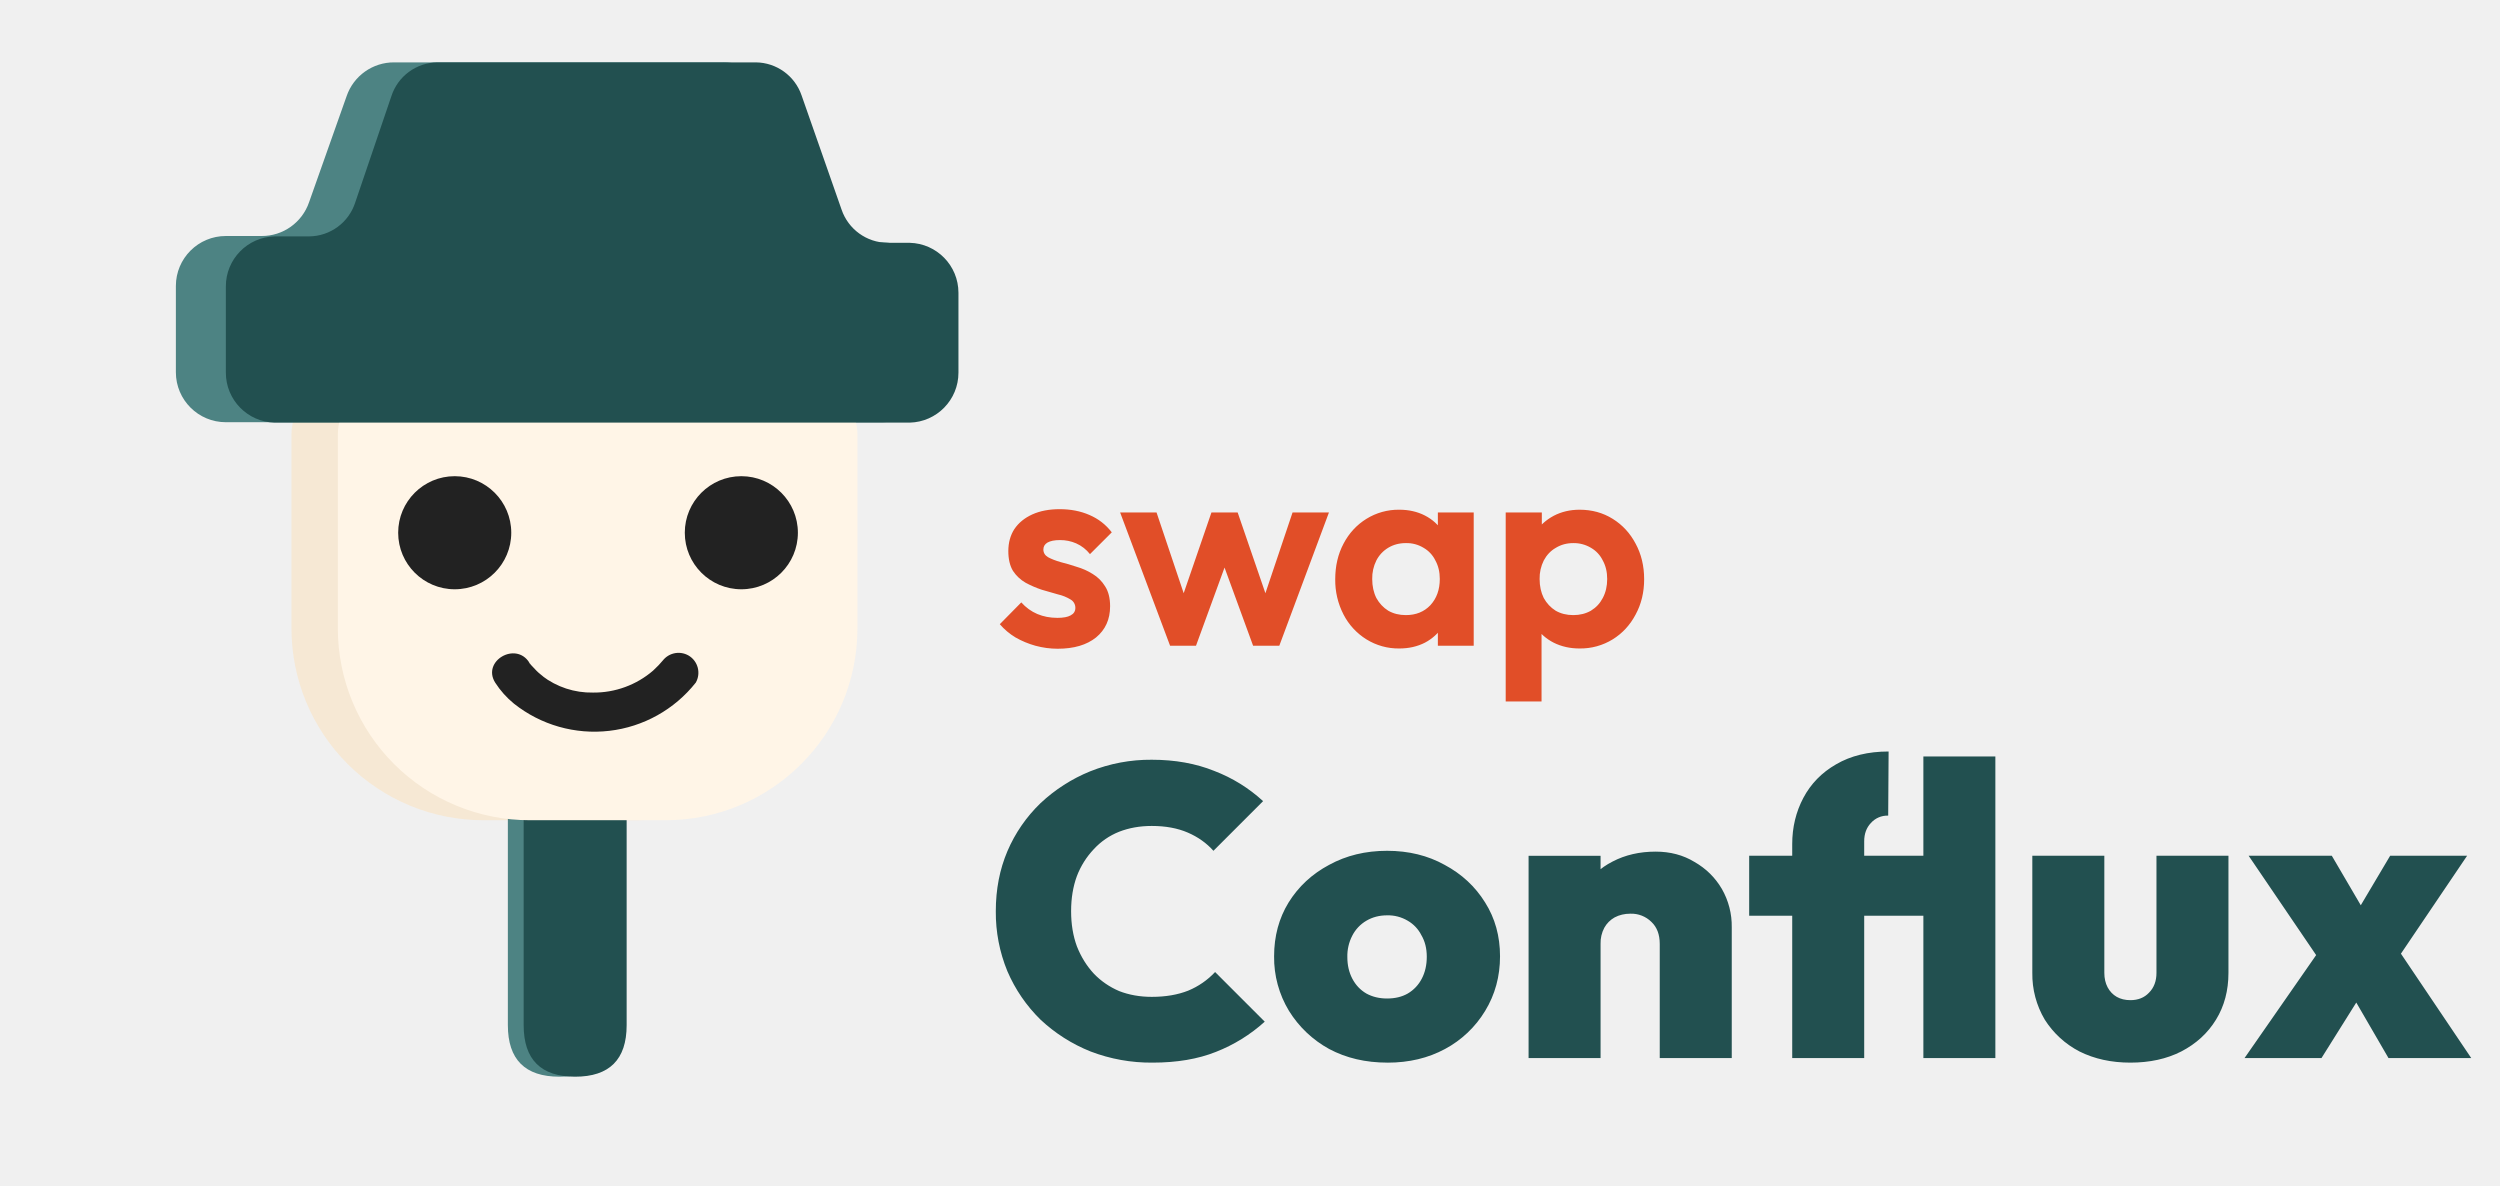
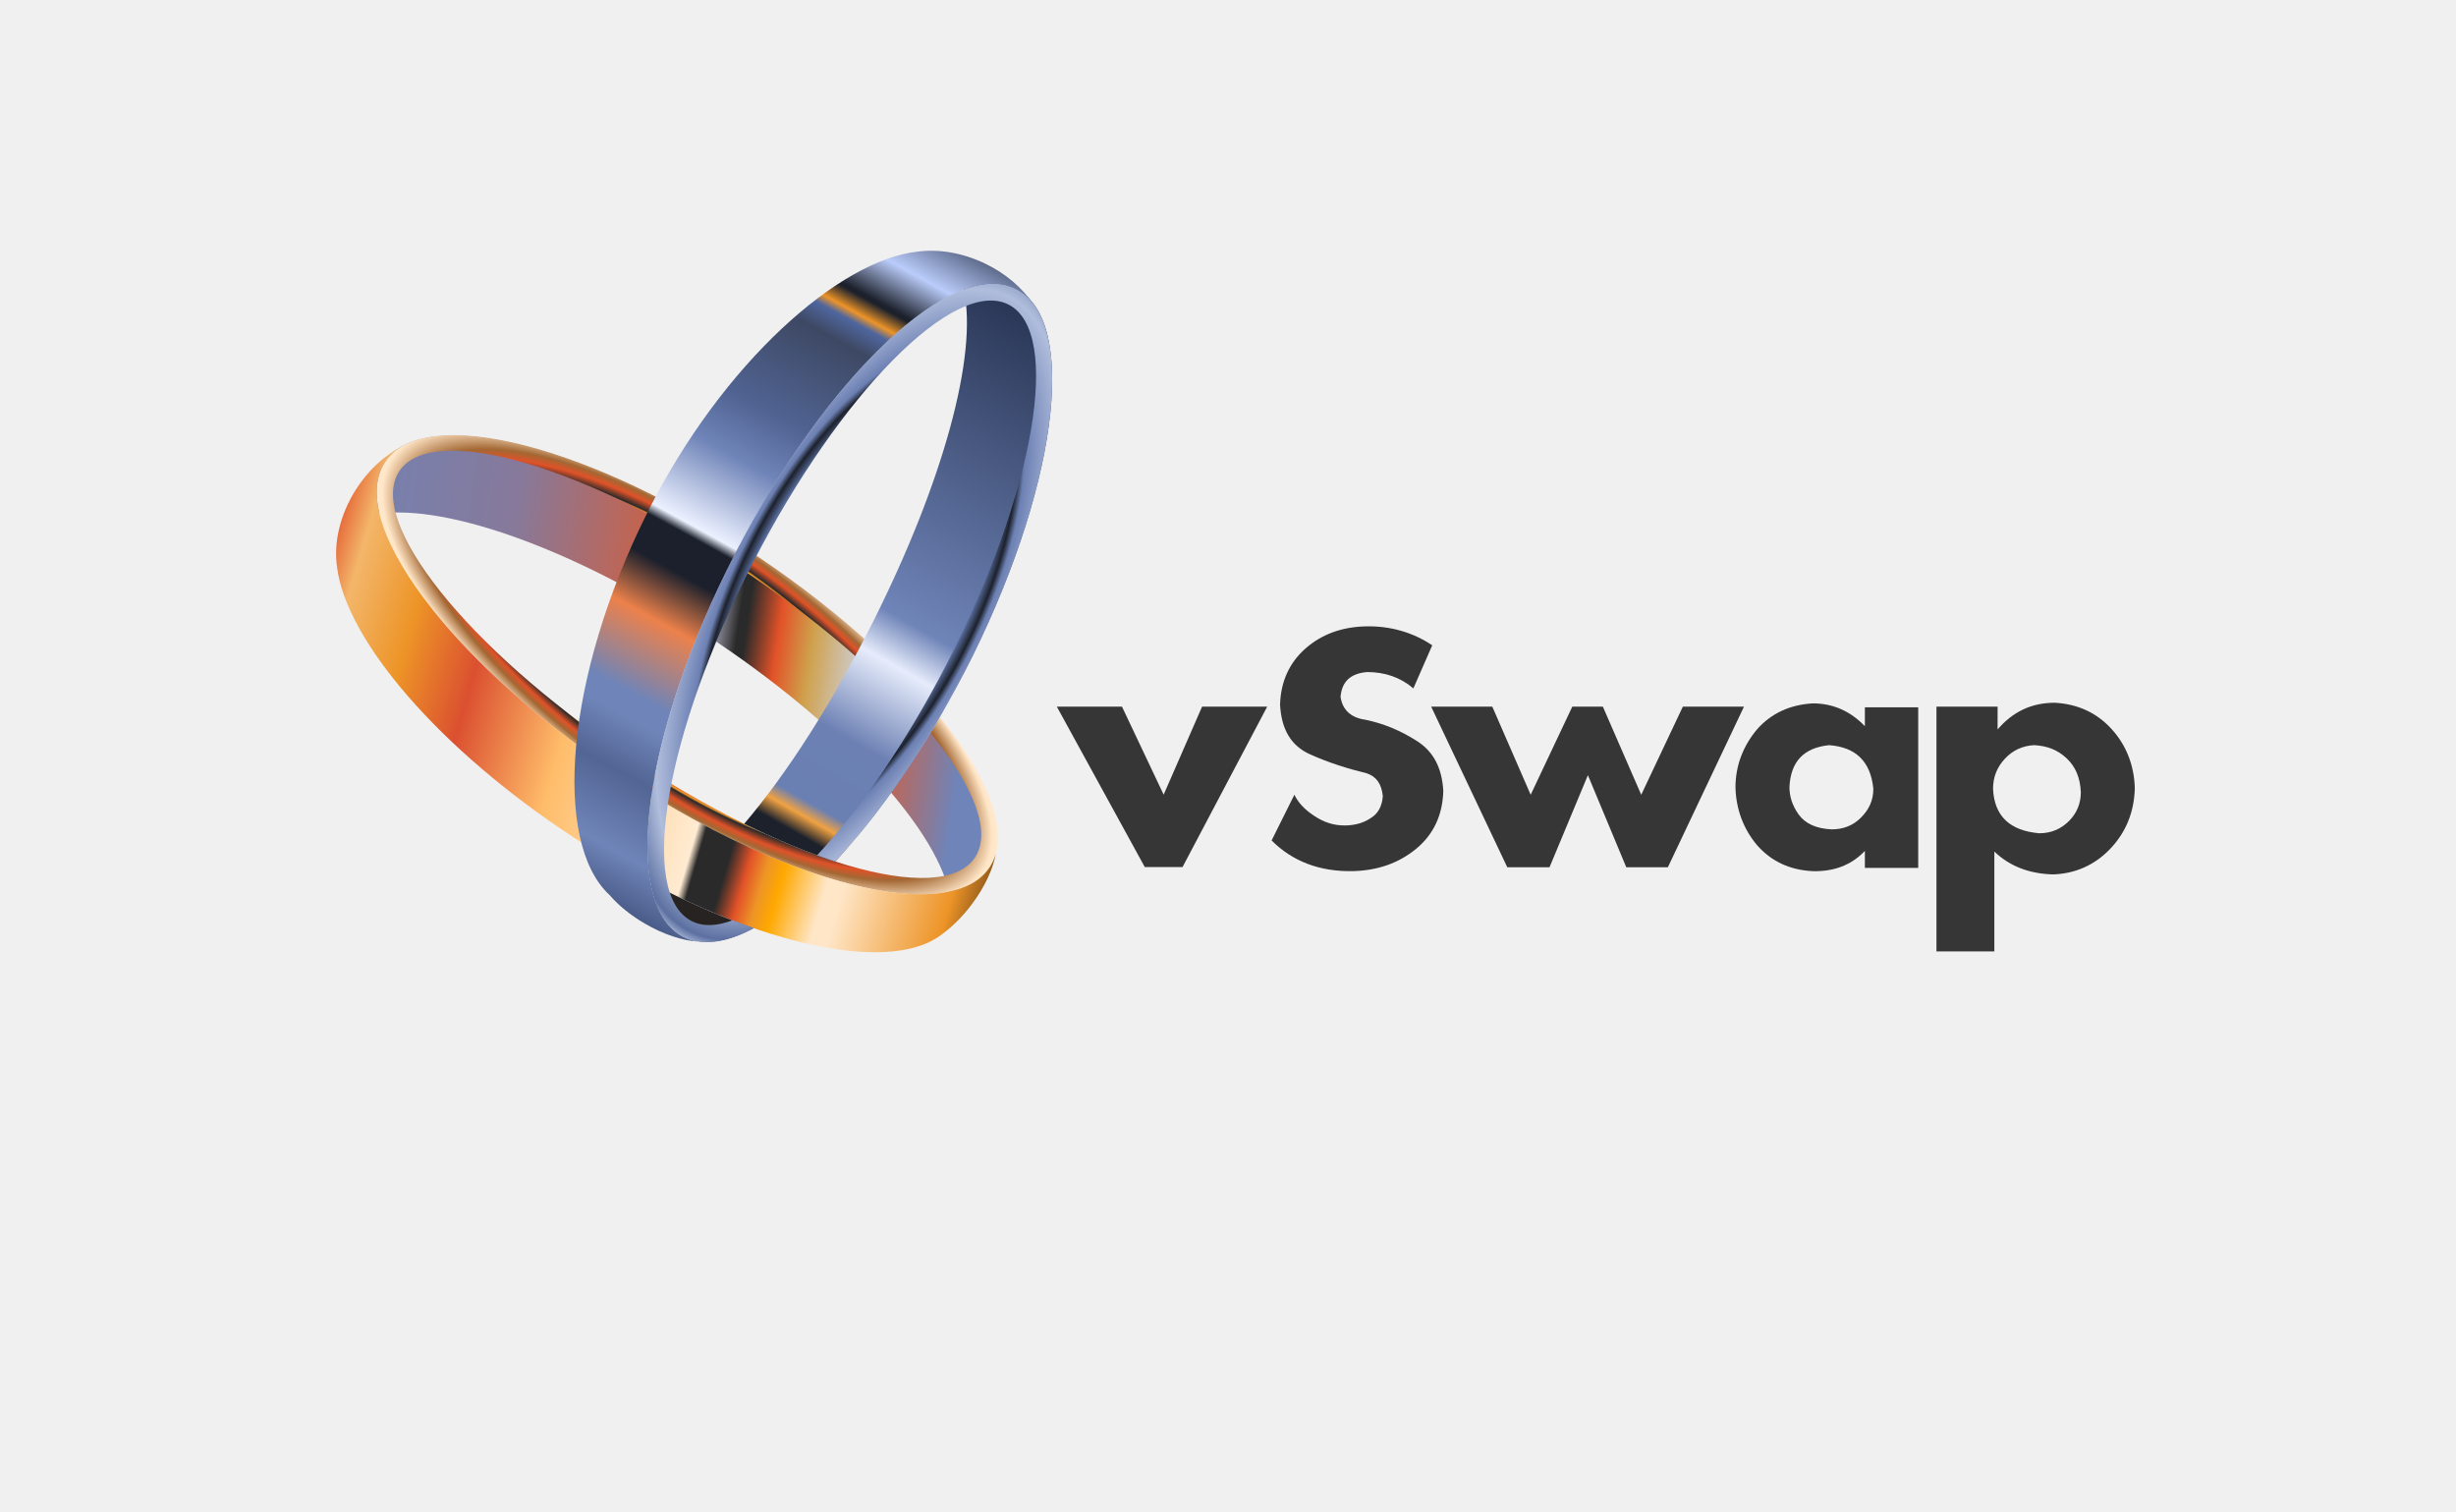
- <svg xmlns="http://www.w3.org/2000/svg" width="97" height="46" viewBox="0 0 97 46" fill="none">
-   <path d="M44.721 41.23a6.55 6.55 0 0 1-2.408-.433 6.202 6.202 0 0 1-1.942-1.236 5.866 5.866 0 0 1-1.285-1.879 5.978 5.978 0 0 1-.449-2.328c0-.845.15-1.62.45-2.327a5.682 5.682 0 0 1 1.284-1.863 6.253 6.253 0 0 1 1.926-1.236 6.3 6.3 0 0 1 2.392-.45c.9 0 1.708.145 2.425.434a5.935 5.935 0 0 1 1.894 1.172l-1.927 1.927c-.267-.3-.599-.536-.995-.707-.396-.171-.861-.257-1.397-.257-.46 0-.883.075-1.268.225a2.68 2.68 0 0 0-.98.674 3.154 3.154 0 0 0-.657 1.044c-.15.407-.225.861-.225 1.364 0 .504.075.958.225 1.365.16.407.38.76.658 1.06.278.289.605.513.98.674.384.15.807.225 1.267.225.535 0 1.006-.08 1.413-.241a2.994 2.994 0 0 0 1.044-.722l1.926 1.926a6.178 6.178 0 0 1-1.894 1.172c-.696.278-1.515.417-2.456.417zm9.113 0c-.846 0-1.6-.176-2.264-.53a4.214 4.214 0 0 1-1.557-1.477 3.988 3.988 0 0 1-.578-2.119c0-.78.188-1.477.562-2.087.385-.62.91-1.107 1.573-1.46.664-.364 1.413-.546 2.248-.546.835 0 1.579.182 2.232.545.663.354 1.188.84 1.573 1.461.385.61.578 1.306.578 2.087 0 .782-.193 1.488-.578 2.12a4.058 4.058 0 0 1-1.557 1.477c-.653.353-1.397.53-2.232.53zm-.016-2.488c.31 0 .578-.064.803-.193a1.42 1.42 0 0 0 .545-.578c.129-.246.193-.53.193-.85 0-.322-.07-.6-.209-.835a1.345 1.345 0 0 0-.53-.562 1.494 1.494 0 0 0-.802-.209c-.3 0-.567.07-.803.209a1.42 1.42 0 0 0-.546.578 1.717 1.717 0 0 0-.192.834c0 .31.064.59.192.835.129.247.31.44.546.578.236.129.503.193.803.193zm10.58 2.312v-4.431c0-.364-.107-.648-.321-.851a1.109 1.109 0 0 0-.819-.321c-.225 0-.428.048-.61.144-.171.097-.305.23-.401.402a1.26 1.26 0 0 0-.145.626l-1.091-.514c0-.631.139-1.172.417-1.621a2.79 2.79 0 0 1 1.14-1.06c.492-.257 1.049-.385 1.67-.385.567 0 1.07.133 1.509.401.45.257.802.605 1.06 1.044a2.9 2.9 0 0 1 .385 1.493v5.073h-2.794zm-5.089 0v-7.85h2.793v7.85H59.31zm10.229 0v-8.3c0-.653.144-1.252.433-1.798.29-.546.712-.98 1.269-1.3.567-.332 1.246-.498 2.038-.498l-.016 2.488a.859.859 0 0 0-.674.289c-.171.182-.257.417-.257.706v8.413h-2.793zm-1.67-5.523v-2.328h7.98v2.328h-7.98zm6.759 5.523V29.35h2.793v11.704h-2.793zm8.032.176c-.738 0-1.397-.144-1.975-.433a3.495 3.495 0 0 1-1.348-1.236 3.457 3.457 0 0 1-.482-1.814v-4.544h2.794v4.544c0 .214.043.4.128.562.086.16.204.283.353.369.15.085.327.128.53.128.3 0 .54-.096.722-.289.193-.193.29-.45.29-.77v-4.544h2.793v4.544c0 .684-.16 1.29-.482 1.814-.32.524-.77.936-1.348 1.236-.567.289-1.226.433-1.975.433zm10.015-.176l-1.686-2.906-.642-.385-3.099-4.56h3.227l1.654 2.826.61.353 3.147 4.672h-3.211zm-5.587 0l3.227-4.64 1.59 1.718-1.831 2.922h-2.986zm5.555-3.291l-1.59-1.718 1.686-2.842h2.986l-3.082 4.56z" fill="#225050" />
-   <path d="M41.039 25.171c-.293 0-.581-.039-.867-.117a3.37 3.37 0 0 1-.77-.321 2.51 2.51 0 0 1-.61-.514l.834-.846c.179.2.386.35.621.45.236.1.496.15.781.15.229 0 .4-.032.514-.097.121-.064.182-.16.182-.289a.369.369 0 0 0-.193-.331 1.61 1.61 0 0 0-.481-.193l-.632-.182a3.98 3.98 0 0 1-.62-.268 1.448 1.448 0 0 1-.493-.46c-.121-.2-.182-.456-.182-.77 0-.328.079-.614.236-.857.164-.242.396-.431.695-.567.3-.135.653-.203 1.06-.203.428 0 .813.075 1.156.225.35.15.638.374.867.674l-.846.845a1.405 1.405 0 0 0-.535-.417 1.538 1.538 0 0 0-.631-.128c-.207 0-.368.032-.482.096-.107.064-.16.153-.16.268 0 .128.06.228.181.3.129.07.293.135.493.192.2.05.406.11.62.182.222.064.429.157.621.278.2.121.36.282.482.482.128.2.192.456.192.77 0 .507-.181.91-.545 1.21-.364.292-.86.438-1.488.438zm4.36-.117l-1.938-5.17h1.413l1.263 3.757-.428.01 1.295-3.767h1.017l1.295 3.768-.428-.011 1.263-3.757h1.412l-1.926 5.17H48.62l-1.306-3.575h.396l-1.305 3.575h-1.006zm8.892.107a2.36 2.36 0 0 1-1.274-.354 2.461 2.461 0 0 1-.888-.963 2.895 2.895 0 0 1-.322-1.37c0-.513.107-.974.322-1.38.214-.407.51-.728.888-.963a2.36 2.36 0 0 1 1.273-.354c.372 0 .703.075.996.225.292.15.524.36.696.632.178.264.274.563.288.898v1.863c-.014.342-.11.646-.288.91a1.861 1.861 0 0 1-.696.631c-.293.15-.624.225-.995.225zm.256-1.295c.393 0 .71-.129.953-.386.242-.264.364-.602.364-1.016 0-.271-.057-.51-.171-.717a1.138 1.138 0 0 0-.46-.493 1.259 1.259 0 0 0-.686-.182c-.256 0-.485.061-.685.182a1.229 1.229 0 0 0-.46.493 1.54 1.54 0 0 0-.16.717c0 .278.053.524.16.738.114.207.268.371.46.492.2.115.428.172.685.172zm1.242 1.188v-1.392l.225-1.263-.225-1.241v-1.274h1.391v5.17H55.79zm5.5.107c-.371 0-.706-.075-1.006-.225a1.926 1.926 0 0 1-.717-.631 1.719 1.719 0 0 1-.29-.91v-1.83c.015-.343.111-.646.29-.91.185-.271.424-.485.717-.642.3-.157.635-.236 1.006-.236.478 0 .906.118 1.284.354.378.235.675.556.889.963.22.406.331.867.331 1.38 0 .507-.11.964-.331 1.37-.215.407-.51.728-.889.963a2.38 2.38 0 0 1-1.284.354zm-.246-1.295c.257 0 .485-.057.685-.171.2-.122.353-.286.46-.493.114-.214.171-.46.171-.738 0-.271-.057-.51-.171-.717a1.139 1.139 0 0 0-.46-.493 1.293 1.293 0 0 0-.685-.182c-.25 0-.475.061-.675.182-.2.114-.356.278-.47.493a1.54 1.54 0 0 0-.161.717c0 .278.054.524.16.738.115.207.268.371.46.492.2.115.429.172.686.172zm-2.622 3.35v-7.332h1.402v1.36l-.236 1.252.225 1.252v3.468h-1.391z" fill="#E14E28" />
-   <path d="M30.233 14.913H13.248a1.938 1.938 0 0 0-1.939 1.938v7.532a7.445 7.445 0 0 0 7.466 7.442h5.93a7.446 7.446 0 0 0 7.443-7.442v-7.551a1.938 1.938 0 0 0-1.915-1.919z" fill="#F6E8D4" />
-   <path d="M28.067 2.42H15.294a1.938 1.938 0 0 0-1.845 1.31l-1.457 4.117a1.938 1.938 0 0 1-1.846 1.31H8.763a1.938 1.938 0 0 0-1.939 1.938v3.35a1.938 1.938 0 0 0 1.939 1.937h25.475a1.938 1.938 0 0 0 1.938-1.938v-3.1a1.938 1.938 0 0 0-1.938-1.939h-.896a1.958 1.958 0 0 1-1.837-1.29L29.904 3.71a1.938 1.938 0 0 0-1.837-1.291zM21.701 22.22h.004c-1.333 0-2 .667-2 2v15.556c0 1.333.667 2 2 2h-.003c1.333 0 2-.667 2-2V24.22c0-1.333-.667-2-2-2z" fill="#4D8383" />
-   <path d="M22.314 22.22h.004c-1.334 0-2 .667-2 2v15.556c0 1.333.666 2 2 2h-.004c1.333 0 2-.667 2-2V24.22c0-1.333-.667-2-2-2z" fill="#225050" />
-   <path d="M31.35 14.913H15.046a1.938 1.938 0 0 0-1.938 1.938v7.532a7.446 7.446 0 0 0 7.462 7.442h5.252a7.447 7.447 0 0 0 7.447-7.442v-7.551a1.938 1.938 0 0 0-1.92-1.919z" fill="#FFF5E7" />
-   <path d="M29.326 2.42H16.973a1.895 1.895 0 0 0-1.787 1.31l-1.4 4.117a1.895 1.895 0 0 1-1.794 1.325h-1.338a1.938 1.938 0 0 0-1.891 1.939v3.349a1.938 1.938 0 0 0 1.891 1.938h24.642a1.938 1.938 0 0 0 1.892-1.938v-3.101a1.939 1.939 0 0 0-1.892-1.938h-.865a1.903 1.903 0 0 1-1.779-1.291l-1.55-4.427a1.896 1.896 0 0 0-1.776-1.283z" fill="#225050" />
-   <path d="M30.958 20.67a2.194 2.194 0 1 1-4.388 0 2.194 2.194 0 0 1 4.388 0zM19.837 20.67a2.194 2.194 0 1 1-4.388 0 2.194 2.194 0 0 1 4.388 0zM26.997 26.484a5.016 5.016 0 0 1-7.055.818 3.49 3.49 0 0 1-.73-.818c-.523-.837.803-1.609 1.326-.775.015.023.03.045.047.066.062.104-.043-.066-.062-.074-.02-.008.062.078.081.1.02.024.136.148.206.218.049.05.1.096.155.14.027.027.225.174.07.065a3.143 3.143 0 0 0 1.973.648 3.516 3.516 0 0 0 2.333-.853l.217-.213c.078-.082.334-.388.101-.093a.777.777 0 0 1 1.062-.276.775.775 0 0 1 .276 1.047z" fill="#222" />
+ <svg xmlns="http://www.w3.org/2000/svg" width="130" height="80" viewBox="0 0 130 80" fill="none">
+   <g clip-path="url(#clip0_6954_2768)">
+     <path d="M60.594 45.891L55.94 37.402H59.388L61.594 42.06L63.628 37.402H67.075L62.594 45.891H60.594Z" fill="#222222" fill-opacity="0.9" />
+     <path d="M72.368 35.571C71.508 35.64 71.026 36.055 70.957 36.884C71.06 37.575 71.508 37.989 72.265 38.093C73.263 38.3 74.158 38.68 75.019 39.233C75.879 39.786 76.327 40.649 76.396 41.859C76.362 43.137 75.879 44.173 74.95 44.933C74.021 45.693 72.919 46.073 71.611 46.108C69.856 46.142 68.41 45.59 67.308 44.484L68.513 42.066C68.719 42.48 69.029 42.826 69.546 43.171C70.062 43.517 70.578 43.69 71.163 43.69C71.645 43.69 72.127 43.586 72.54 43.309C72.954 43.068 73.16 42.653 73.195 42.135C73.126 41.479 72.85 41.099 72.334 40.926C71.336 40.684 70.337 40.373 69.339 39.924C68.341 39.475 67.825 38.611 67.756 37.298C67.79 36.089 68.238 35.087 69.098 34.327C69.959 33.567 71.026 33.187 72.265 33.153C73.573 33.118 74.778 33.464 75.811 34.155L74.812 36.435C74.124 35.847 73.298 35.571 72.368 35.571Z" fill="#222222" fill-opacity="0.9" />
+     <path d="M79.782 45.901L75.754 37.402H78.99L81.021 42.066L83.224 37.402H84.842L86.873 42.066L89.076 37.402H92.312L88.284 45.901H86.081L84.05 41.029L82.019 45.901H79.782Z" fill="#222222" fill-opacity="0.9" />
+     <path d="M95.923 46.108C94.718 46.039 93.754 45.59 92.997 44.726C92.274 43.862 91.895 42.826 91.861 41.686C91.861 40.511 92.274 39.475 92.997 38.611C93.754 37.748 94.752 37.298 95.957 37.229C97.024 37.229 97.954 37.644 98.711 38.438V37.437H101.534V45.935H98.711V45.037C97.988 45.797 97.059 46.142 95.923 46.108ZM96.956 43.897C97.575 43.897 98.091 43.69 98.504 43.275C98.918 42.86 99.159 42.377 99.159 41.755C99.021 40.304 98.229 39.544 96.818 39.44C95.475 39.578 94.787 40.304 94.718 41.651C94.718 42.135 94.856 42.619 95.2 43.102C95.544 43.586 96.129 43.862 96.956 43.897Z" fill="#222222" fill-opacity="0.9" />
+     <path d="M102.5 50.357V37.402H105.736V38.611C106.527 37.678 107.526 37.195 108.765 37.195C109.97 37.264 110.968 37.713 111.76 38.577C112.551 39.44 112.965 40.511 112.999 41.72C112.965 42.999 112.517 44.07 111.691 44.933C110.865 45.797 109.832 46.246 108.662 46.281C107.388 46.246 106.355 45.831 105.564 45.071V50.357H102.5ZM107.939 44.104C108.593 44.104 109.109 43.862 109.522 43.448C109.935 43.033 110.142 42.515 110.142 41.928C110.107 41.168 109.866 40.58 109.385 40.131C108.903 39.682 108.352 39.475 107.663 39.44C107.044 39.475 106.527 39.717 106.114 40.166C105.701 40.615 105.495 41.133 105.495 41.755C105.564 43.206 106.39 43.966 107.939 44.104Z" fill="#222222" fill-opacity="0.9" />
+     <g clip-path="url(#clip1_6954_2768)">
+       <path fill-rule="evenodd" clip-rule="evenodd" d="M52.331 45.948C54.436 42.816 48.984 35.466 40.153 29.532C31.322 23.598 22.458 21.327 20.353 24.459C19.873 25.173 19.786 26.107 20.042 27.193C23.677 26.678 30.498 29.092 37.383 33.609C44.432 38.233 49.432 43.673 50.237 47.209C51.181 47.007 51.899 46.592 52.331 45.948Z" fill="url(#paint0_linear_6954_2768)" />
+       <path fill-rule="evenodd" clip-rule="evenodd" d="M52.371 45.932C54.476 42.8 49.023 35.448 40.191 29.512C31.36 23.576 22.494 21.303 20.39 24.436C18.285 27.569 23.738 34.92 32.57 40.856C41.401 46.792 50.267 49.065 52.371 45.932ZM51.598 45.397C53.38 42.745 48.007 36.012 39.597 30.359C31.187 24.706 22.924 22.274 21.142 24.927C19.36 27.579 24.734 34.312 33.144 39.965C41.554 45.617 49.816 48.05 51.598 45.397Z" fill="url(#paint1_angular_6954_2768)" />
+       <path fill-rule="evenodd" clip-rule="evenodd" d="M20.583 24.188C20.767 23.976 20.989 23.794 21.244 23.642C20.333 24.12 19.474 24.903 18.826 25.931C17.973 27.285 17.654 28.777 17.842 30.029C18.324 33.876 23.218 39.638 30.372 44.33C38.6 49.728 46.936 51.821 49.907 49.411C50.427 49.029 50.959 48.503 51.436 47.867C52.129 46.944 52.57 45.977 52.71 45.185C52.635 45.452 52.523 45.699 52.371 45.924C51.596 47.078 49.902 47.499 47.63 47.272C47.63 47.273 47.63 47.273 47.629 47.274C43.736 46.887 38.146 44.6 32.569 40.852C28.491 38.112 25.133 35.07 22.908 32.28L22.91 32.279C20.316 29.028 19.26 26.121 20.393 24.435C20.451 24.348 20.515 24.266 20.583 24.188Z" fill="url(#paint2_linear_6954_2768)" />
+       <path fill-rule="evenodd" clip-rule="evenodd" d="M53.88 15.371C54.188 15.545 54.456 15.784 54.684 16.08C54.103 15.231 53.226 14.468 52.129 13.945C50.925 13.369 49.668 13.174 48.575 13.318C44.483 13.742 38.261 19.148 34.252 27.157C29.945 35.761 29.206 44.568 32.28 47.388C32.732 47.913 33.368 48.438 34.13 48.883C35.129 49.465 36.142 49.79 36.946 49.836C36.671 49.793 36.411 49.71 36.168 49.585C32.813 47.858 34.038 38.79 38.906 29.329C43.774 19.869 50.44 13.6 53.795 15.326C53.824 15.341 53.852 15.356 53.88 15.371Z" fill="url(#paint3_linear_6954_2768)" />
+       <path fill-rule="evenodd" clip-rule="evenodd" d="M34.658 47.567C34.892 47.471 35.133 47.352 35.379 47.212C36.93 47.984 38.443 48.625 39.88 49.125C38.444 49.885 37.165 50.072 36.175 49.562C35.47 49.2 34.967 48.513 34.658 47.567ZM39.393 43.601C41.099 44.443 42.725 45.114 44.207 45.596C46.555 43.092 48.975 39.619 51.064 35.559C55.931 26.099 57.157 17.03 53.802 15.303C53.027 14.905 52.076 14.932 51.011 15.327C51.78 18.779 49.909 25.524 46.249 32.835C44.09 37.147 41.679 40.917 39.393 43.601Z" fill="url(#paint4_linear_6954_2768)" />
+       <path fill-rule="evenodd" clip-rule="evenodd" d="M36.158 49.578C37.159 50.102 38.456 49.907 39.913 49.125C39.539 48.996 39.16 48.857 38.776 48.709C37.938 49.027 37.199 49.055 36.602 48.748C33.761 47.286 35.216 38.798 39.851 29.789C44.486 20.779 50.547 14.661 53.388 16.123C56.23 17.585 54.775 26.073 50.14 35.082C47.995 39.251 45.545 42.8 43.25 45.266C43.577 45.385 43.897 45.495 44.211 45.597C46.554 43.088 48.969 39.616 51.054 35.564C55.937 26.092 57.156 17.018 53.796 15.3C50.441 13.573 43.773 19.847 38.902 29.312C34.032 38.778 32.803 47.852 36.158 49.578Z" fill="url(#paint5_angular_6954_2768)" />
+     </g>
+   </g>
+   <defs>
+     <linearGradient id="paint0_linear_6954_2768" x1="15.689" y1="29.791" x2="57.663" y2="36.013" gradientUnits="userSpaceOnUse">
+       <stop stop-color="#6F84B8" />
+       <stop offset="0.263" stop-color="#87799A" />
+       <stop offset="0.49" stop-color="#DE5A2F" />
+       <stop offset="0.508" stop-color="#E6E4FF" />
+       <stop offset="0.557" stop-color="#2A2A2A" />
+       <stop offset="0.567" stop-color="#2A2A2A" />
+       <stop offset="0.608" stop-color="#E25228" />
+       <stop offset="0.651" stop-color="#CFA14C" />
+       <stop offset="0.734" stop-color="#CEDCFE" />
+       <stop offset="0.736" stop-color="#DE5A2F" />
+       <stop offset="0.855" stop-color="#6F84B8" />
+     </linearGradient>
+     <radialGradient id="paint1_angular_6954_2768" cx="0" cy="0" r="1" gradientUnits="userSpaceOnUse" gradientTransform="translate(36.3805 35.184) rotate(35.1917) scale(20.818 7.9488)">
+       <stop stop-color="#FFF6E4" />
+       <stop offset="0.061" stop-color="#FFBE4B" />
+       <stop offset="0.125" stop-color="#FFF6E3" />
+       <stop offset="0.163" stop-color="#F9A10F" />
+       <stop offset="0.172" stop-color="#E25428" />
+       <stop offset="0.182" stop-color="#2A2A2A" />
+       <stop offset="0.197" stop-color="#2A2A2A" />
+       <stop offset="0.202" stop-color="#FFE9CE" />
+       <stop offset="0.274" stop-color="#733A29" />
+       <stop offset="0.373" stop-color="#FFBE45" />
+       <stop offset="0.409" stop-color="#EB8B29" />
+       <stop offset="0.487" stop-color="white" />
+       <stop offset="0.553" stop-color="#FFE6C7" />
+       <stop offset="0.699" stop-color="#783F2A" />
+       <stop offset="0.715" stop-color="#E1652E" />
+       <stop offset="0.735" stop-color="#EE962A" />
+       <stop offset="0.746" stop-color="#2A2A2A" />
+       <stop offset="0.797" stop-color="#E05228" />
+       <stop offset="0.835" stop-color="#A36733" />
+       <stop offset="0.916" stop-color="#FFE6C7" />
+       <stop offset="1" stop-color="#FFF6E3" />
+     </radialGradient>
+     <linearGradient id="paint2_linear_6954_2768" x1="12.406" y1="30.824" x2="62.936" y2="45.579" gradientUnits="userSpaceOnUse">
+       <stop offset="0.073" stop-color="#E14E28" />
+       <stop offset="0.114" stop-color="#F3B66A" />
+       <stop offset="0.183" stop-color="#ED9427" />
+       <stop offset="0.257" stop-color="#DB5030" />
+       <stop offset="0.362" stop-color="#FFBD6A" />
+       <stop offset="0.516" stop-color="#FFEBD2" />
+       <stop offset="0.525" stop-color="#2A2A2A" />
+       <stop offset="0.555" stop-color="#2A2A2A" />
+       <stop offset="0.576" stop-color="#E25228" />
+       <stop offset="0.594" stop-color="#ED9427" />
+       <stop offset="0.612" stop-color="#FFA800" />
+       <stop offset="0.657" stop-color="#FFE6C7" />
+       <stop offset="0.674" stop-color="#FFE6C7" />
+       <stop offset="0.781" stop-color="#ED9427" />
+       <stop offset="0.817" stop-color="#8A561B" />
+       <stop offset="0.849" stop-color="#8A561B" />
+     </linearGradient>
+     <linearGradient id="paint3_linear_6954_2768" x1="53.682" y1="13.903" x2="34.116" y2="49.578" gradientUnits="userSpaceOnUse">
+       <stop stop-color="#3F4B68" />
+       <stop offset="0.076" stop-color="#BACCFA" />
+       <stop offset="0.13" stop-color="#1C212C" />
+       <stop offset="0.134" stop-color="#1C212C" />
+       <stop offset="0.156" stop-color="#ED9428" />
+       <stop offset="0.168" stop-color="#4F669E" />
+       <stop offset="0.199" stop-color="#3D4863" />
+       <stop offset="0.325" stop-color="#506392" />
+       <stop offset="0.396" stop-color="#6F84B8" />
+       <stop offset="0.501" stop-color="#ECF1FF" />
+       <stop offset="0.515" stop-color="#1B202C" />
+       <stop offset="0.564" stop-color="#1B202C" />
+       <stop offset="0.632" stop-color="#EC814B" />
+       <stop offset="0.73" stop-color="#6F84B8" />
+       <stop offset="0.76" stop-color="#6F84B8" />
+       <stop offset="0.827" stop-color="#526594" />
+       <stop offset="0.92" stop-color="#6F84B8" />
+       <stop offset="0.972" stop-color="#516492" />
+       <stop offset="1" stop-color="#41537D" />
+     </linearGradient>
+     <linearGradient id="paint4_linear_6954_2768" x1="54.917" y1="15.704" x2="34.742" y2="51.27" gradientUnits="userSpaceOnUse">
+       <stop stop-color="#263250" />
+       <stop offset="0.449" stop-color="#6F84B8" />
+       <stop offset="0.507" stop-color="#E6ECFB" />
+       <stop offset="0.619" stop-color="#6C80B3" />
+       <stop offset="0.715" stop-color="#6A7FB2" />
+       <stop offset="0.734" stop-color="#F0A243" />
+       <stop offset="0.758" stop-color="#1C212C" />
+       <stop offset="0.763" stop-color="#1C212C" />
+       <stop offset="0.985" stop-color="#2C241C" />
+     </linearGradient>
+     <radialGradient id="paint5_angular_6954_2768" cx="0" cy="0" r="1" gradientUnits="userSpaceOnUse" gradientTransform="translate(45.4437 31.5213) rotate(-153.308) scale(9.6188 21.194)">
+       <stop stop-color="#556897" />
+       <stop offset="0.001" stop-color="#586C9C" />
+       <stop offset="0.007" stop-color="#586C9C" />
+       <stop offset="0.041" stop-color="#546796" />
+       <stop offset="0.092" stop-color="#BDC8E4" />
+       <stop offset="0.479" stop-color="#788BBA" />
+       <stop offset="0.602" stop-color="#596D9D" />
+       <stop offset="0.654" stop-color="#1C212C" />
+       <stop offset="0.687" stop-color="#6C80B3" />
+       <stop offset="0.836" stop-color="#B0BDDC" />
+       <stop offset="0.939" stop-color="#5C70A1" />
+       <stop offset="0.967" stop-color="#AEBBDA" />
+     </radialGradient>
+     <clipPath id="clip0_6954_2768">
+       <rect width="130" height="80" fill="white" />
+     </clipPath>
+     <clipPath id="clip1_6954_2768">
+       <rect width="38.336" height="38.336" fill="white" transform="translate(17.6045 12.6455)" />
+     </clipPath>
+   </defs>
</svg>
